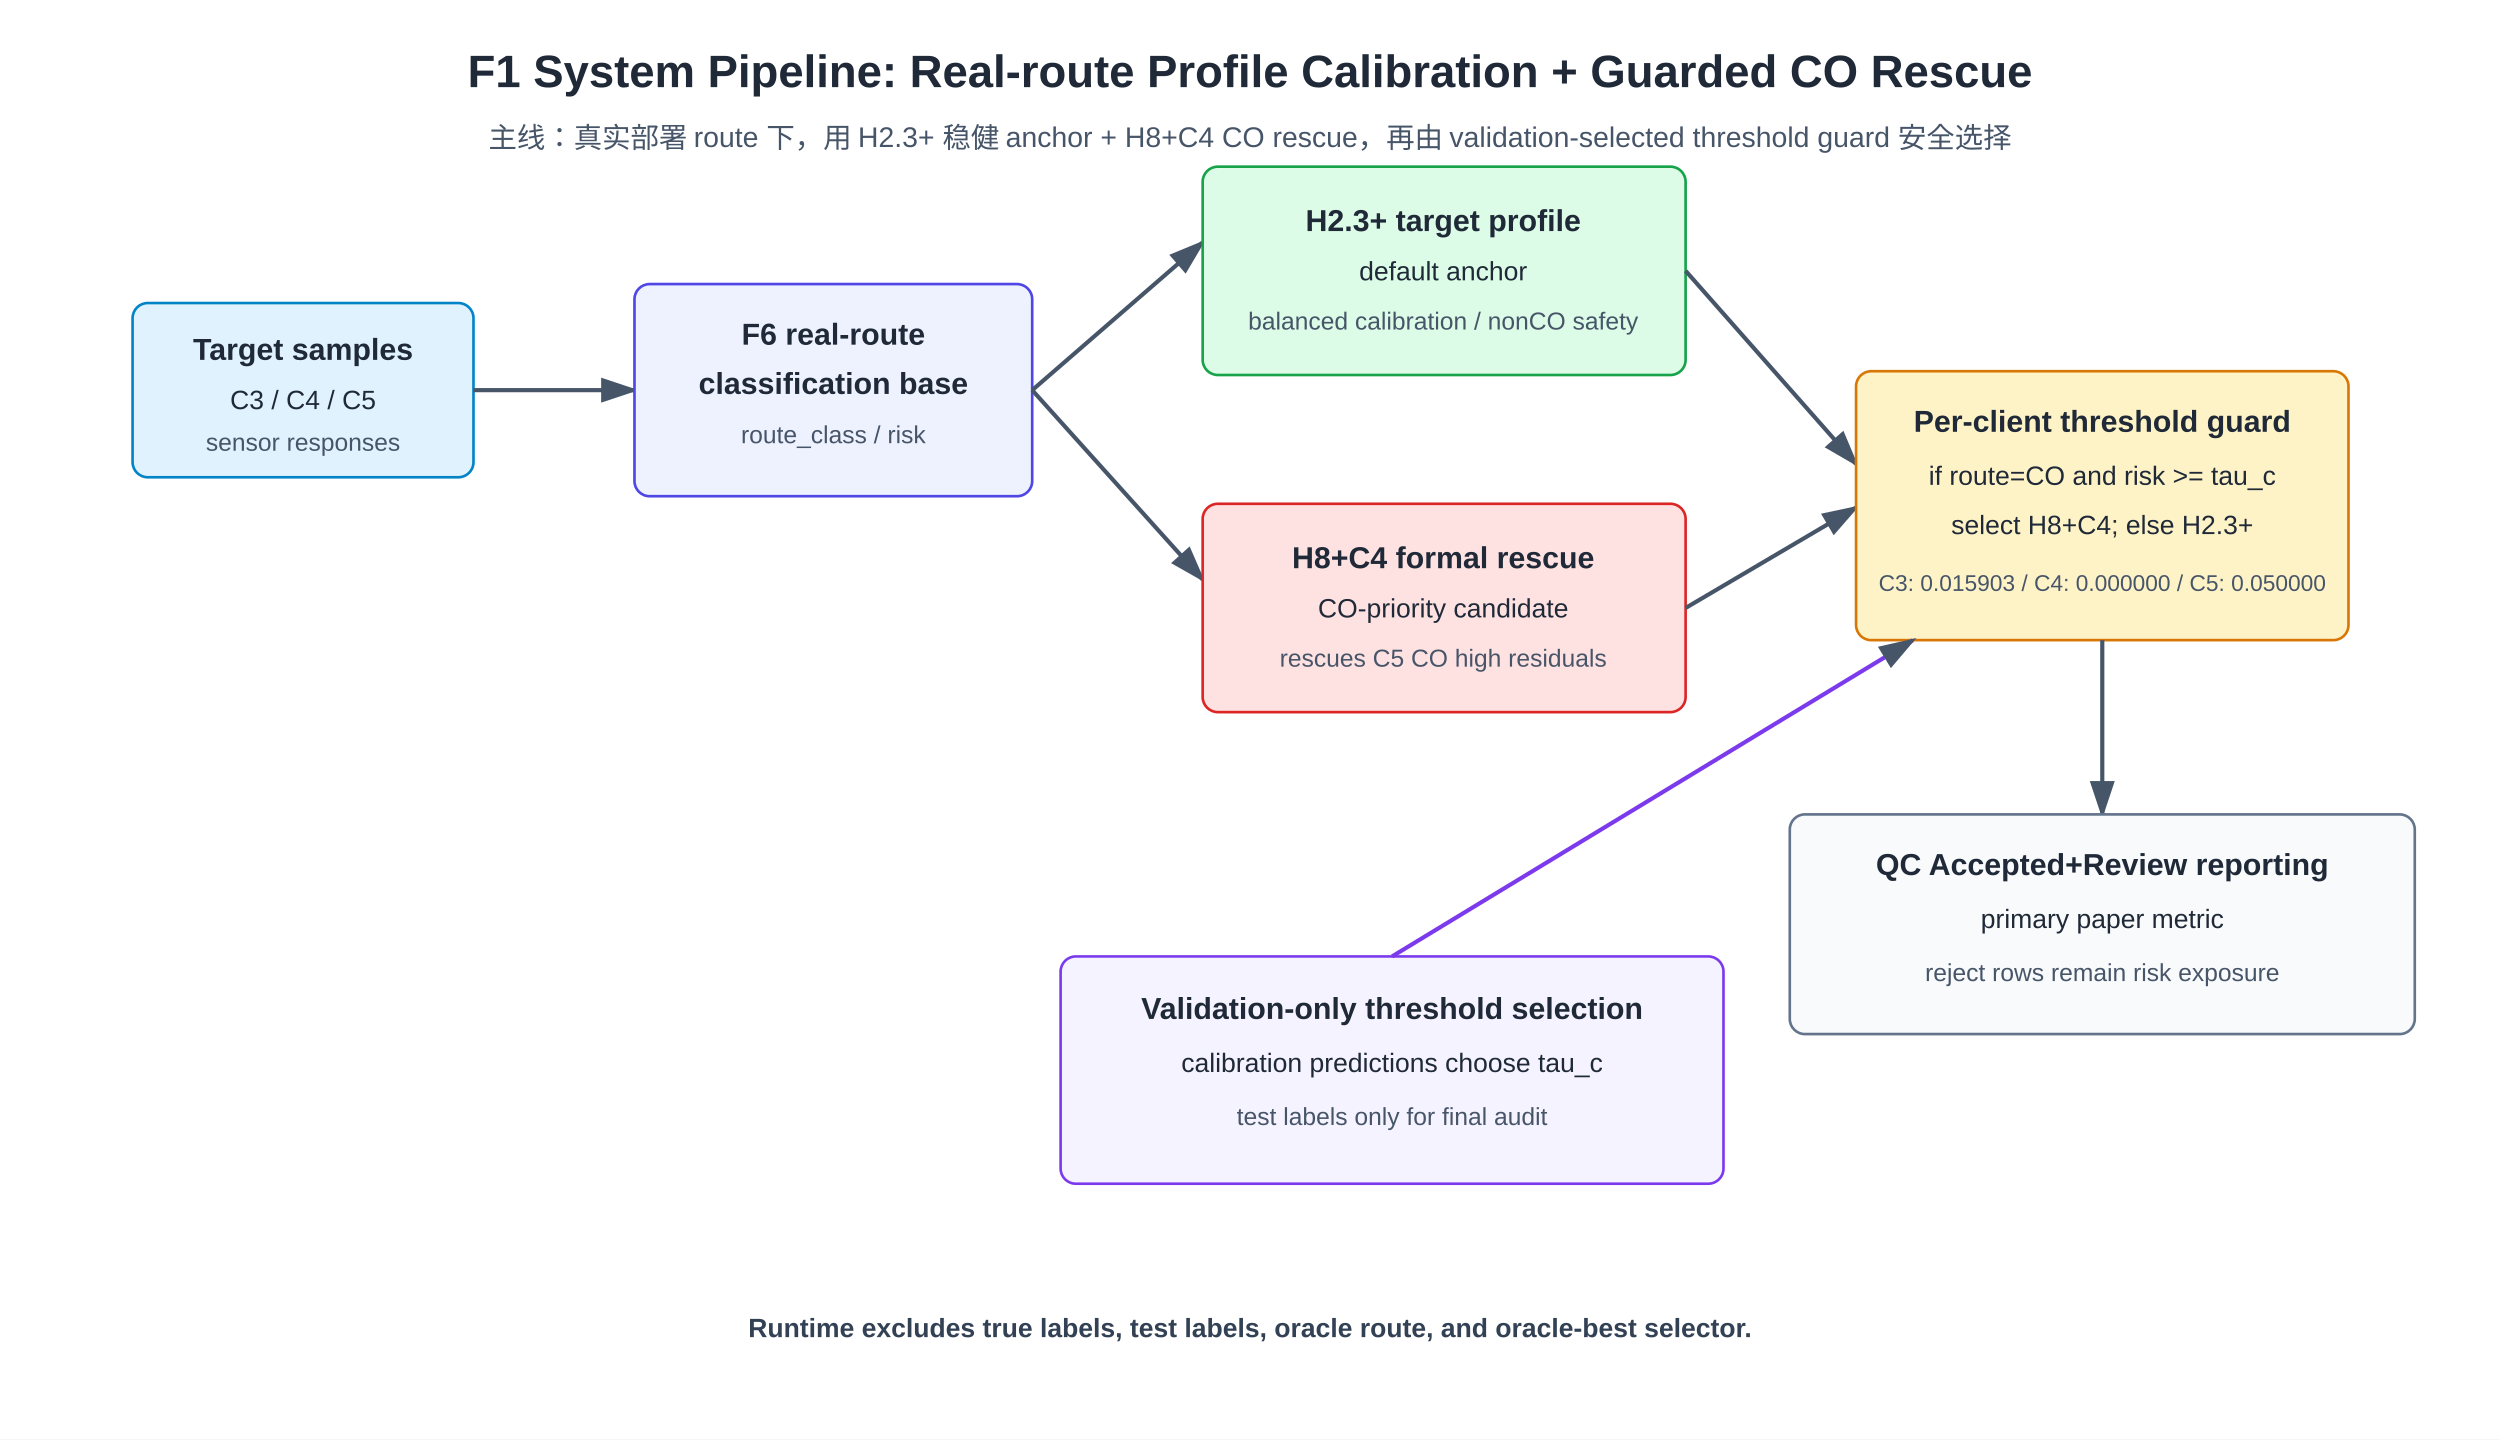
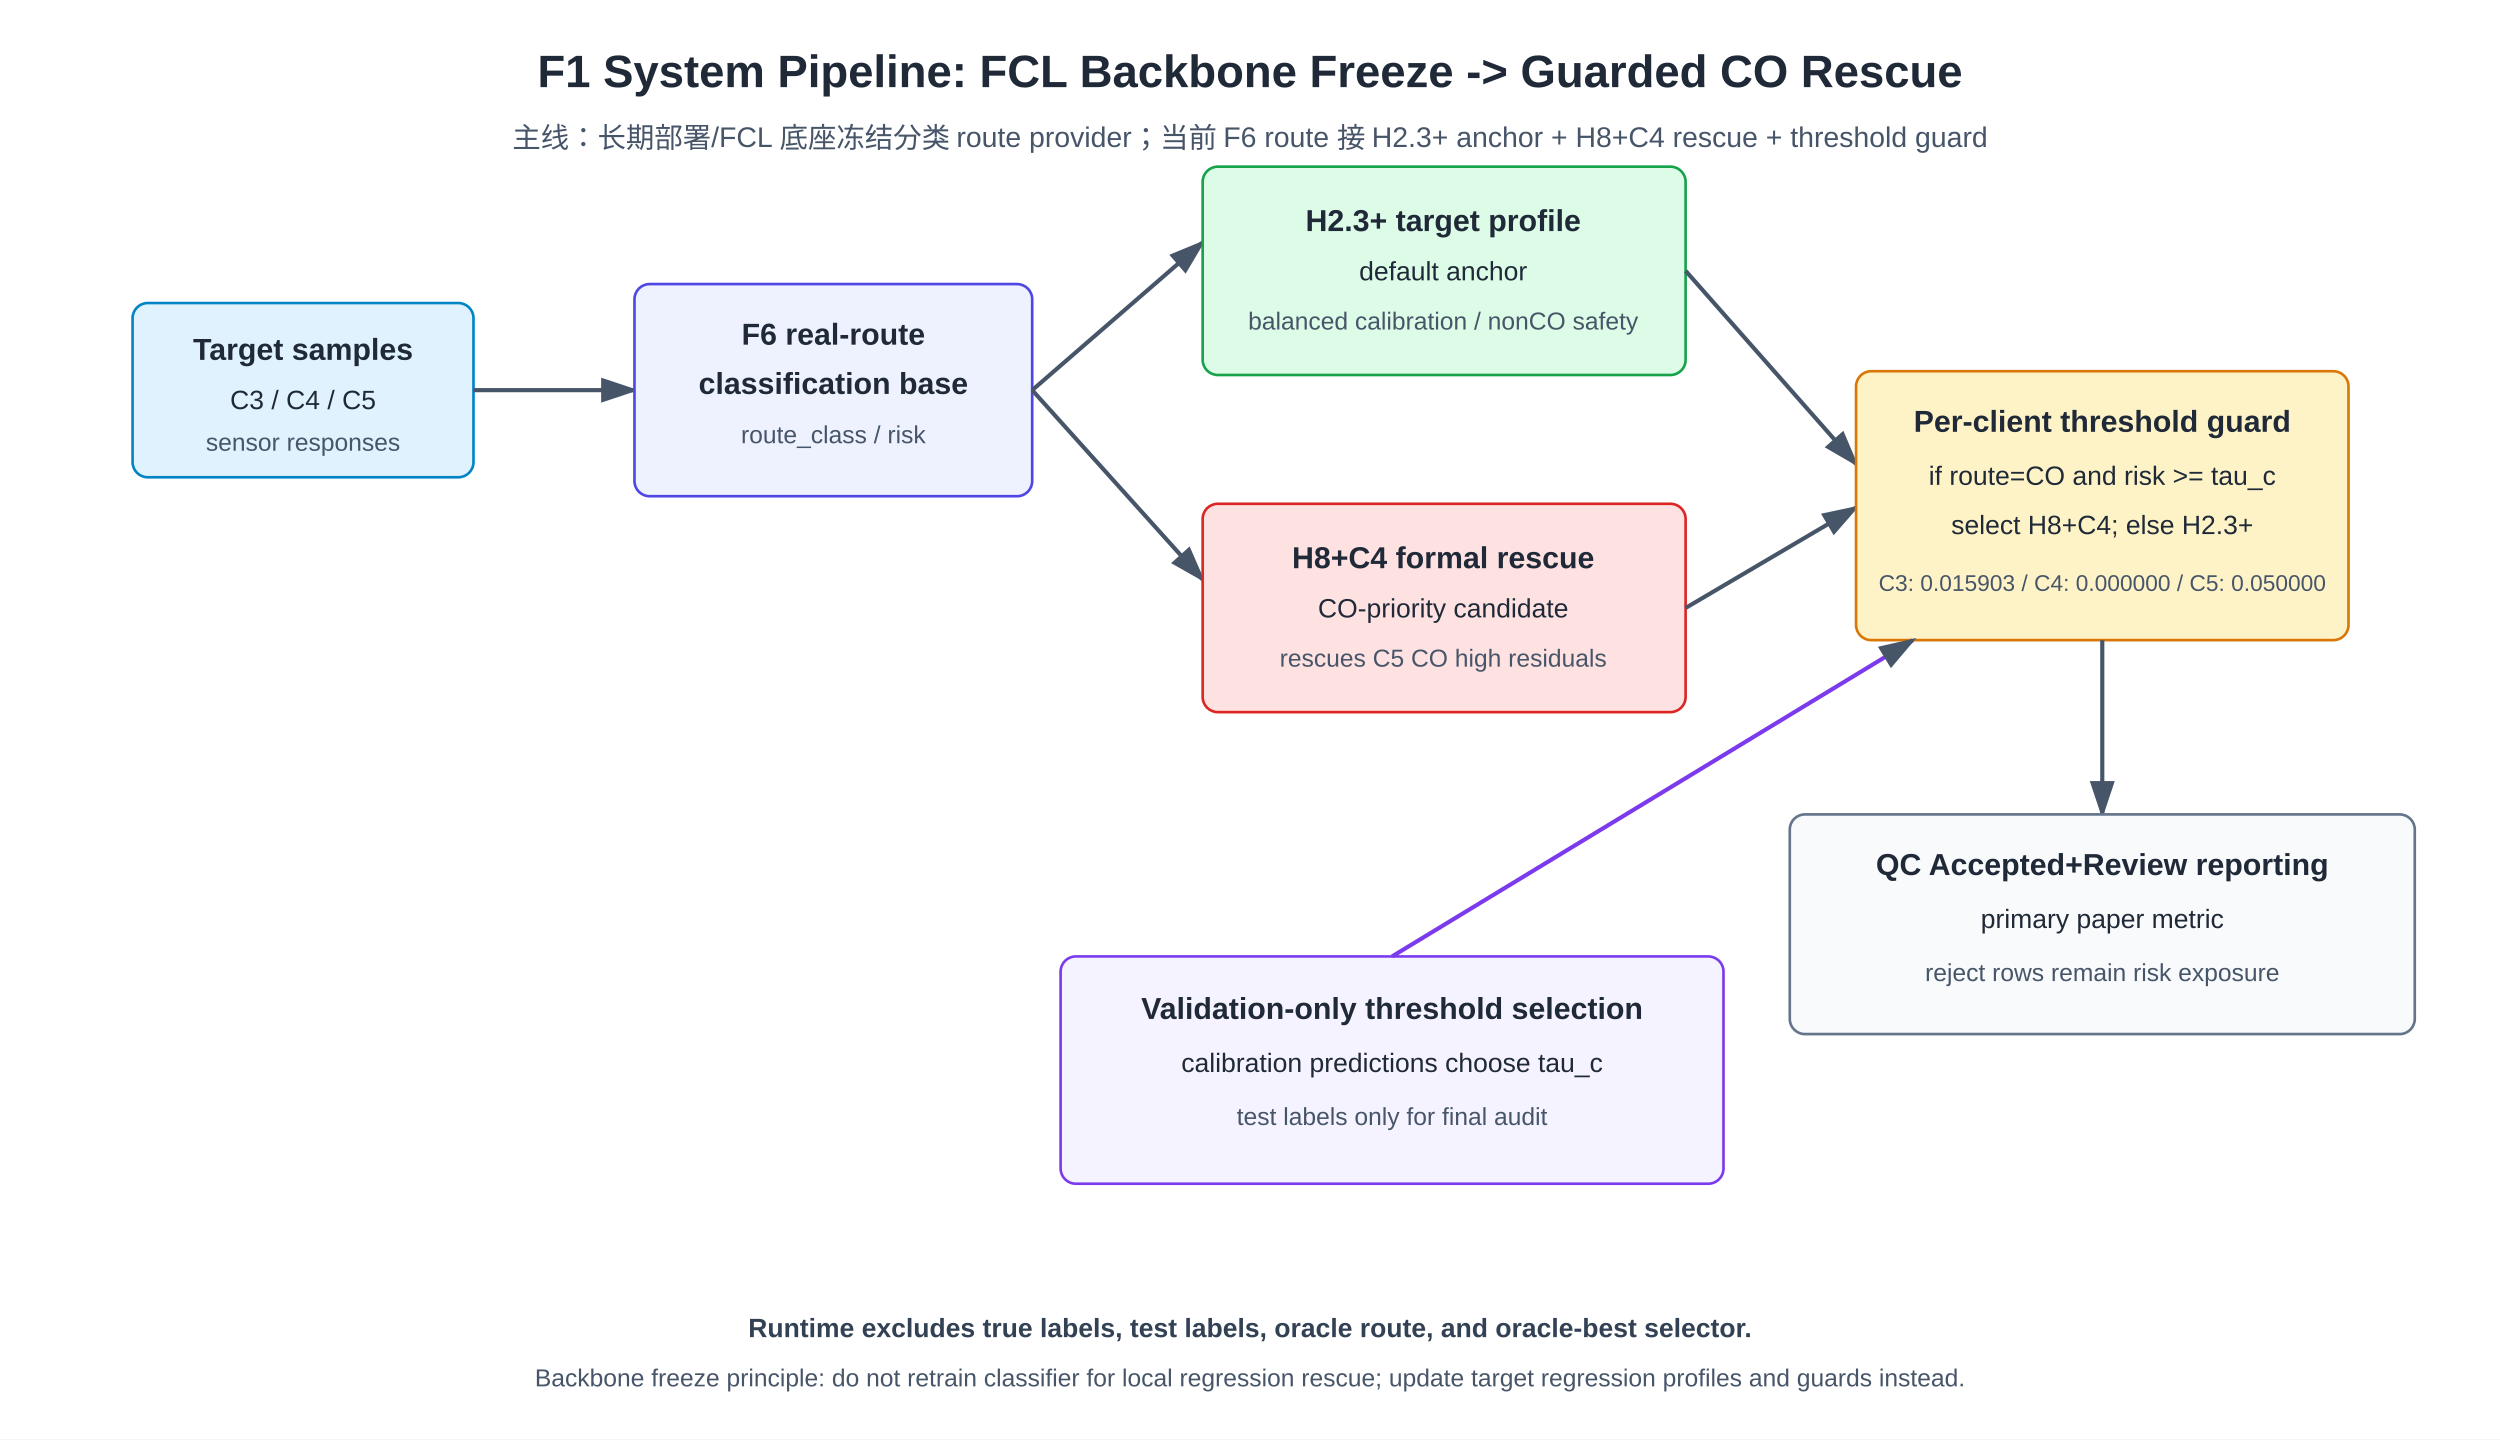
<svg xmlns="http://www.w3.org/2000/svg" width="1320" height="760" viewBox="0 0 1320 760">
  <defs>
    <marker id="arrow" markerWidth="10" markerHeight="10" refX="8" refY="3" orient="auto" markerUnits="strokeWidth">
      <path d="M0,0 L0,6 L9,3 z" fill="#475569" />
    </marker>
  </defs>
  <rect width="100%" height="100%" fill="#ffffff" />
-   <text x="660" y="46" text-anchor="middle" font-size="24" font-weight="700" fill="#1f2937" font-family="Arial, Microsoft YaHei, sans-serif">F1 System Pipeline: Real-route Profile Calibration + Guarded CO Rescue</text>
-   <text x="660" y="78" text-anchor="middle" font-size="15" font-weight="400" fill="#475569" font-family="Arial, Microsoft YaHei, sans-serif">主线：真实部署 route 下，用 H2.3+ 稳健 anchor + H8+C4 CO rescue，再由 validation-selected threshold guard 安全选择</text>
+   <text x="660" y="46" text-anchor="middle" font-size="24" font-weight="700" fill="#1f2937" font-family="Arial, Microsoft YaHei, sans-serif">F1 System Pipeline: FCL Backbone Freeze -&gt; Guarded CO Rescue</text>
+   <text x="660" y="78" text-anchor="middle" font-size="15" font-weight="400" fill="#475569" font-family="Arial, Microsoft YaHei, sans-serif">主线：长期部署/FCL 底座冻结分类 route provider；当前 F6 route 接 H2.3+ anchor + H8+C4 rescue + threshold guard</text>
  <rect x="70" y="160" width="180" height="92" rx="8" fill="#e0f2fe" stroke="#0284c7" stroke-width="1.4" />
  <text x="160" y="190" text-anchor="middle" font-size="16" font-weight="700" fill="#1f2937" font-family="Arial, Microsoft YaHei, sans-serif">Target samples</text>
  <text x="160" y="216" text-anchor="middle" font-size="14" font-weight="400" fill="#1f2937" font-family="Arial, Microsoft YaHei, sans-serif">C3 / C4 / C5</text>
  <text x="160" y="238" text-anchor="middle" font-size="13" font-weight="400" fill="#475569" font-family="Arial, Microsoft YaHei, sans-serif">sensor responses</text>
  <line x1="250" y1="206" x2="335" y2="206" stroke="#475569" stroke-width="2.2" marker-end="url(#arrow)" />
  <rect x="335" y="150" width="210" height="112" rx="8" fill="#eef2ff" stroke="#4f46e5" stroke-width="1.4" />
  <text x="440" y="182" text-anchor="middle" font-size="16" font-weight="700" fill="#1f2937" font-family="Arial, Microsoft YaHei, sans-serif">F6 real-route</text>
  <text x="440" y="208" text-anchor="middle" font-size="16" font-weight="700" fill="#1f2937" font-family="Arial, Microsoft YaHei, sans-serif">classification base</text>
  <text x="440" y="234" text-anchor="middle" font-size="13" font-weight="400" fill="#475569" font-family="Arial, Microsoft YaHei, sans-serif">route_class / risk</text>
  <line x1="545" y1="206" x2="635" y2="128" stroke="#475569" stroke-width="2.2" marker-end="url(#arrow)" />
  <line x1="545" y1="206" x2="635" y2="306" stroke="#475569" stroke-width="2.2" marker-end="url(#arrow)" />
  <rect x="635" y="88" width="255" height="110" rx="8" fill="#dcfce7" stroke="#16a34a" stroke-width="1.4" />
  <text x="762" y="122" text-anchor="middle" font-size="16" font-weight="700" fill="#1f2937" font-family="Arial, Microsoft YaHei, sans-serif">H2.3+ target profile</text>
  <text x="762" y="148" text-anchor="middle" font-size="14" font-weight="400" fill="#1f2937" font-family="Arial, Microsoft YaHei, sans-serif">default anchor</text>
  <text x="762" y="174" text-anchor="middle" font-size="13" font-weight="400" fill="#475569" font-family="Arial, Microsoft YaHei, sans-serif">balanced calibration / nonCO safety</text>
  <rect x="635" y="266" width="255" height="110" rx="8" fill="#fee2e2" stroke="#dc2626" stroke-width="1.4" />
  <text x="762" y="300" text-anchor="middle" font-size="16" font-weight="700" fill="#1f2937" font-family="Arial, Microsoft YaHei, sans-serif">H8+C4 formal rescue</text>
  <text x="762" y="326" text-anchor="middle" font-size="14" font-weight="400" fill="#1f2937" font-family="Arial, Microsoft YaHei, sans-serif">CO-priority candidate</text>
  <text x="762" y="352" text-anchor="middle" font-size="13" font-weight="400" fill="#475569" font-family="Arial, Microsoft YaHei, sans-serif">rescues C5 CO high residuals</text>
  <line x1="890" y1="143" x2="980" y2="245" stroke="#475569" stroke-width="2.2" marker-end="url(#arrow)" />
  <line x1="890" y1="321" x2="980" y2="268" stroke="#475569" stroke-width="2.2" marker-end="url(#arrow)" />
  <rect x="980" y="196" width="260" height="142" rx="8" fill="#fef3c7" stroke="#d97706" stroke-width="1.4" />
  <text x="1110" y="228" text-anchor="middle" font-size="16" font-weight="700" fill="#1f2937" font-family="Arial, Microsoft YaHei, sans-serif">Per-client threshold guard</text>
  <text x="1110" y="256" text-anchor="middle" font-size="14" font-weight="400" fill="#1f2937" font-family="Arial, Microsoft YaHei, sans-serif">if route=CO and risk &gt;= tau_c</text>
  <text x="1110" y="282" text-anchor="middle" font-size="14" font-weight="400" fill="#1f2937" font-family="Arial, Microsoft YaHei, sans-serif">select H8+C4; else H2.3+</text>
  <text x="1110" y="312" text-anchor="middle" font-size="12" font-weight="400" fill="#475569" font-family="Arial, Microsoft YaHei, sans-serif">C3: 0.015903 / C4: 0.000000 / C5: 0.050000</text>
  <line x1="1110" y1="338" x2="1110" y2="430" stroke="#475569" stroke-width="2.2" marker-end="url(#arrow)" />
  <rect x="945" y="430" width="330" height="116" rx="8" fill="#f8fafc" stroke="#64748b" stroke-width="1.4" />
  <text x="1110" y="462" text-anchor="middle" font-size="16" font-weight="700" fill="#1f2937" font-family="Arial, Microsoft YaHei, sans-serif">QC Accepted+Review reporting</text>
  <text x="1110" y="490" text-anchor="middle" font-size="14" font-weight="400" fill="#1f2937" font-family="Arial, Microsoft YaHei, sans-serif">primary paper metric</text>
  <text x="1110" y="518" text-anchor="middle" font-size="13" font-weight="400" fill="#475569" font-family="Arial, Microsoft YaHei, sans-serif">reject rows remain risk exposure</text>
  <rect x="560" y="505" width="350" height="120" rx="8" fill="#f5f3ff" stroke="#7c3aed" stroke-width="1.4" />
  <text x="735" y="538" text-anchor="middle" font-size="16" font-weight="700" fill="#1f2937" font-family="Arial, Microsoft YaHei, sans-serif">Validation-only threshold selection</text>
  <text x="735" y="566" text-anchor="middle" font-size="14" font-weight="400" fill="#1f2937" font-family="Arial, Microsoft YaHei, sans-serif">calibration predictions choose tau_c</text>
  <text x="735" y="594" text-anchor="middle" font-size="13" font-weight="400" fill="#475569" font-family="Arial, Microsoft YaHei, sans-serif">test labels only for final audit</text>
  <line x1="735" y1="505" x2="1010" y2="338" stroke="#7c3aed" stroke-width="2.2" marker-end="url(#arrow)" />
  <text x="660" y="706" text-anchor="middle" font-size="14" font-weight="700" fill="#334155" font-family="Arial, Microsoft YaHei, sans-serif">Runtime excludes true labels, test labels, oracle route, and oracle-best selector.</text>
+   <text x="660" y="732" text-anchor="middle" font-size="13" font-weight="400" fill="#475569" font-family="Arial, Microsoft YaHei, sans-serif">Backbone freeze principle: do not retrain classifier for local regression rescue; update target regression profiles and guards instead.</text>
</svg>
